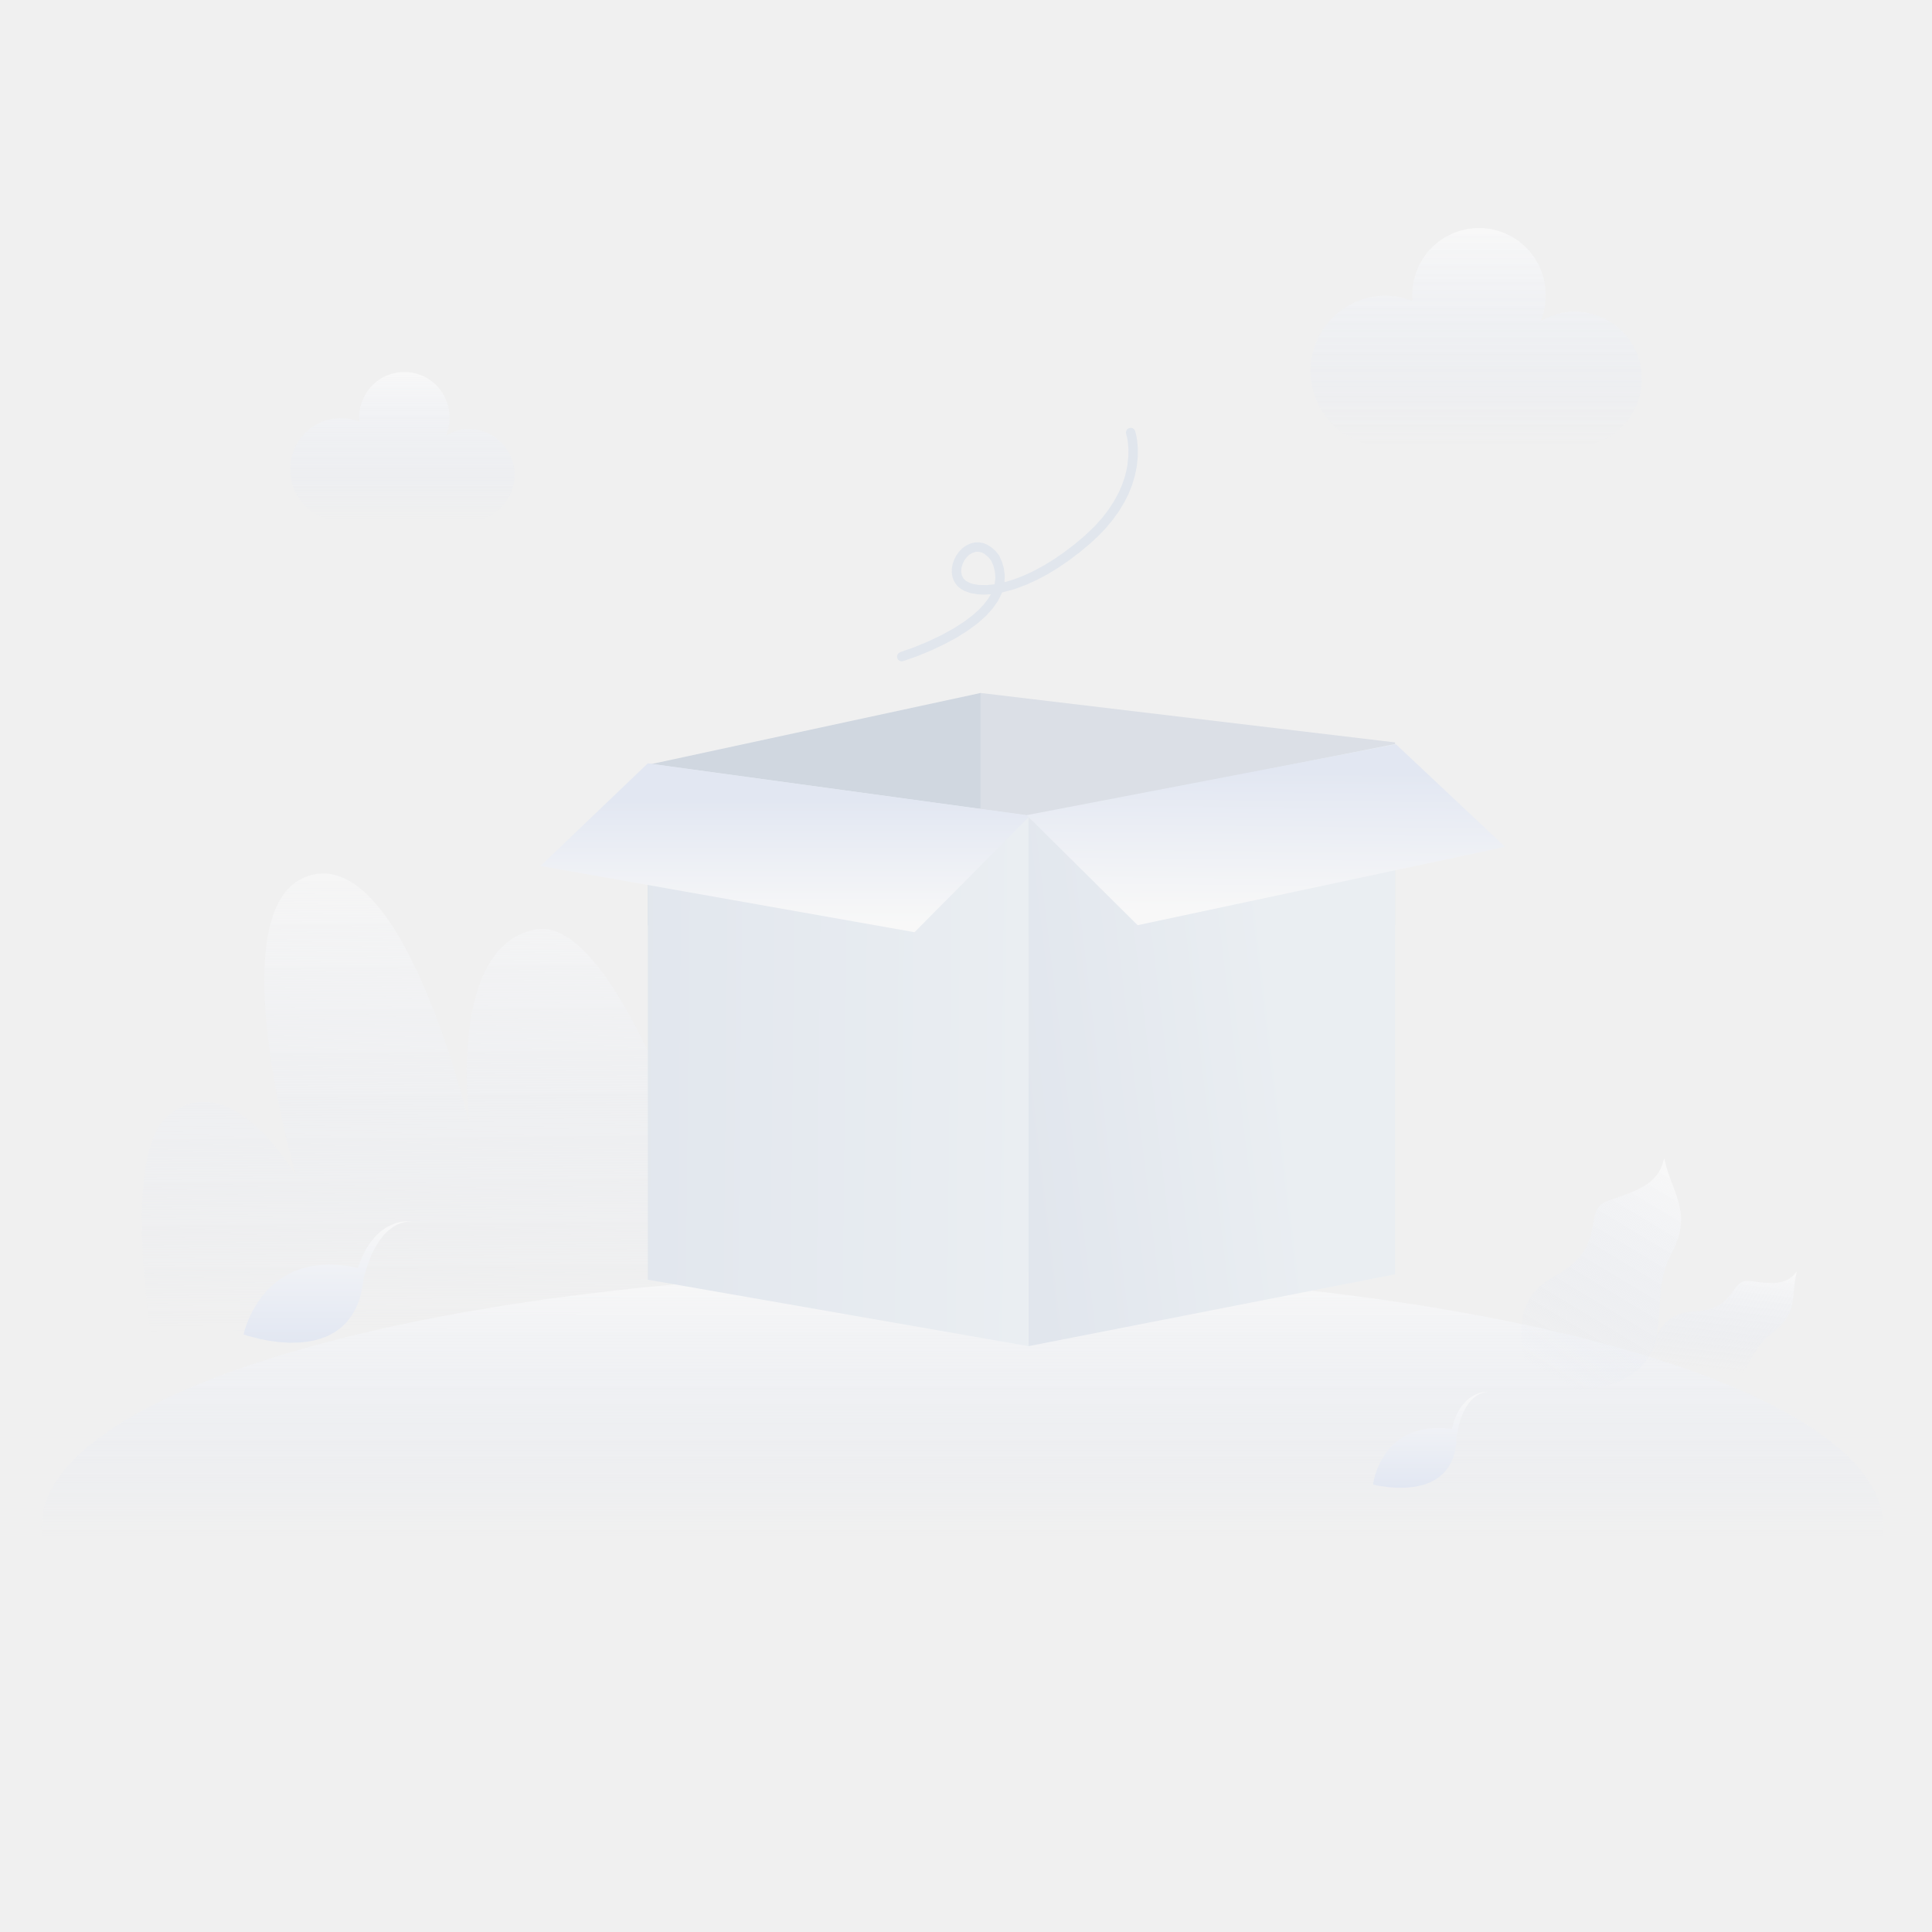
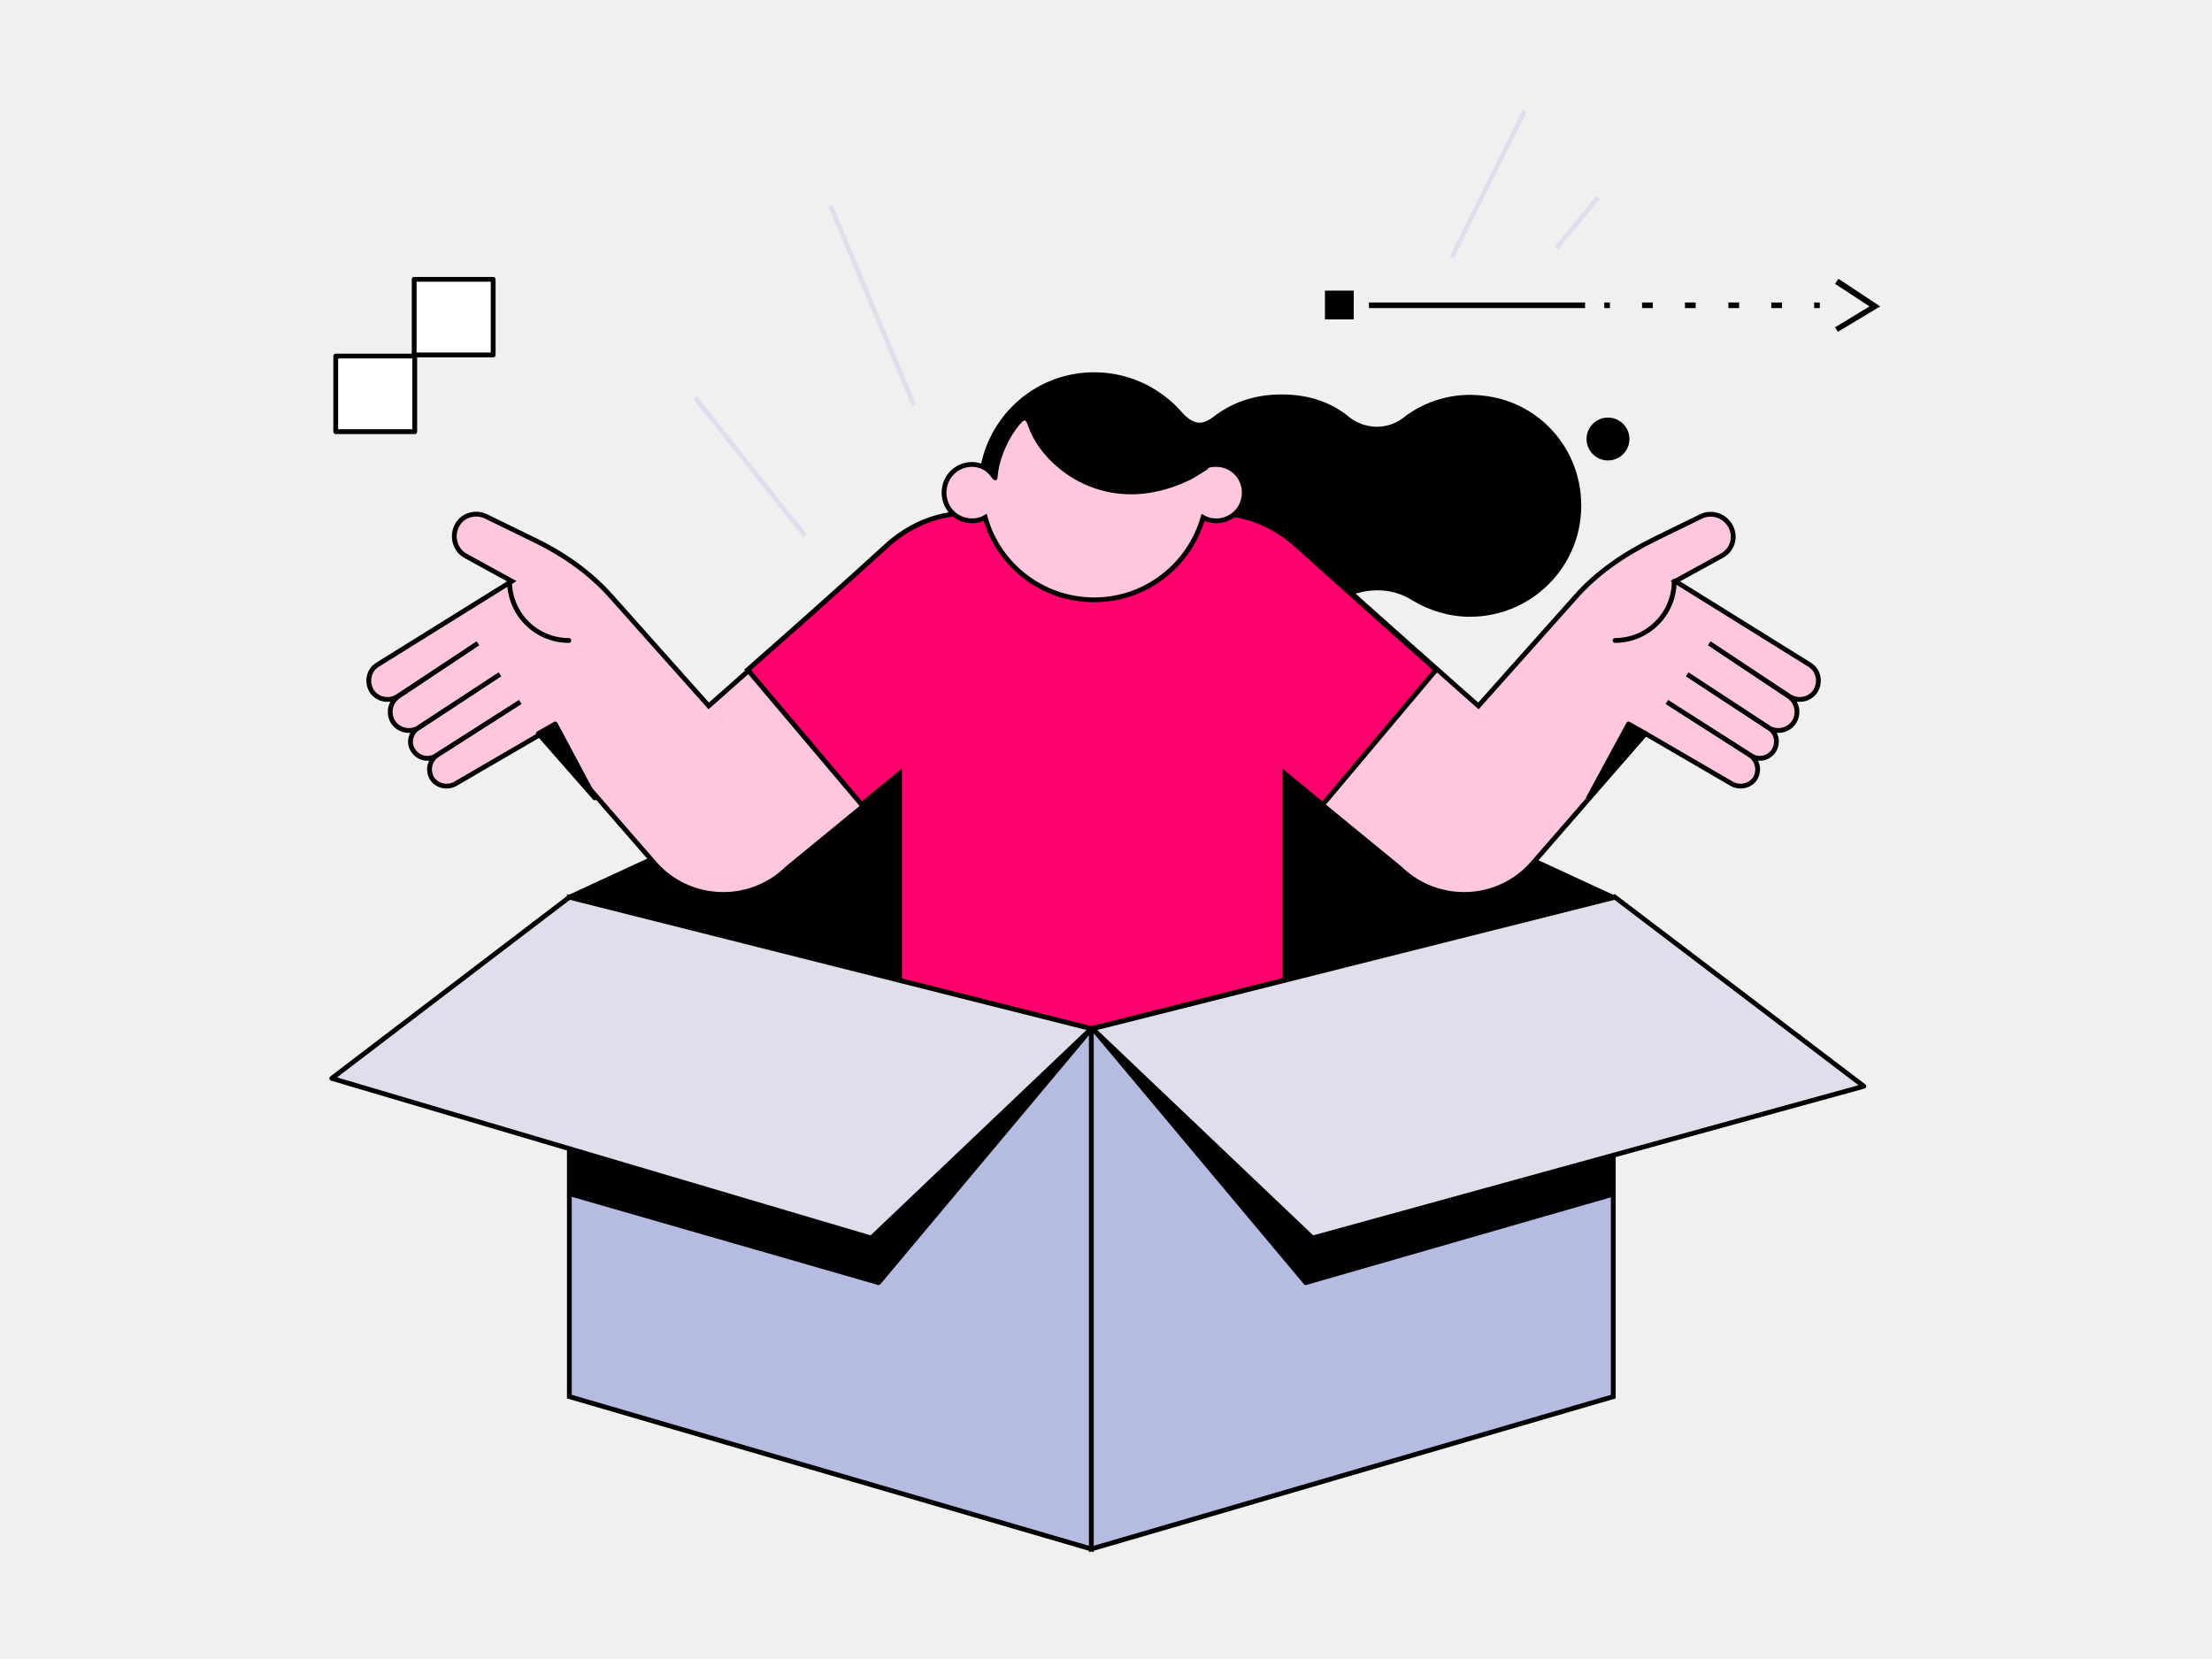
- <svg xmlns="http://www.w3.org/2000/svg" height="1024" node-id="1" sillyvg="true" template-height="1024" template-width="1024" version="1.1" viewBox="0 0 1024 1024" width="1024">
-   <defs node-id="43">
-     <linearGradient gradientUnits="objectBoundingBox" id="linear-gradient" node-id="5" spreadMethod="pad" x1="0.5" x2="0.506" y1="0" y2="0.766">
-       <stop offset="0" stop-color="#f8f8f8" stop-opacity="0.71" />
-       <stop offset="1" stop-color="#e2e7f2" stop-opacity="0" />
-     </linearGradient>
-     <linearGradient gradientUnits="objectBoundingBox" id="linear-gradient-2" node-id="8" spreadMethod="pad" x1="0.5" x2="0.5" y1="0" y2="0.522">
-       <stop offset="0" stop-color="#f8f8f8" />
-       <stop offset="1" stop-color="#e2e7f2" stop-opacity="0" />
-     </linearGradient>
-     <linearGradient gradientUnits="objectBoundingBox" id="linear-gradient-3" node-id="11" spreadMethod="pad" x1="0.765" x2="0.338" y1="-0.019" y2="1.006">
-       <stop offset="0" stop-color="#f8f8f8" />
-       <stop offset="1" stop-color="#e2e7f2" stop-opacity="0" />
-     </linearGradient>
-     <linearGradient gradientUnits="objectBoundingBox" id="linear-gradient-4" node-id="12" spreadMethod="pad" x1="0.765" x2="0.65" y1="-0.019" y2="0.815">
-       <stop offset="0" stop-color="#f8f8f8" />
-       <stop offset="1" stop-color="#e2e7f2" stop-opacity="0" />
-     </linearGradient>
-     <linearGradient gradientUnits="objectBoundingBox" id="linear-gradient-5" node-id="13" spreadMethod="pad" x1="0.694" x2="-0.03" y1="0.463" y2="0.605">
-       <stop offset="0" stop-color="#eaeef2" />
-       <stop offset="1" stop-color="#e1e6ed" />
-     </linearGradient>
-     <linearGradient gradientUnits="objectBoundingBox" id="linear-gradient-6" node-id="16" spreadMethod="pad" x1="1" x2="-0.099" y1="0.471" y2="0.454">
-       <stop offset="0" stop-color="#eaeef2" />
-       <stop offset="1" stop-color="#e1e6ed" />
-     </linearGradient>
-     <linearGradient gradientUnits="objectBoundingBox" id="linear-gradient-7" node-id="17" spreadMethod="pad" x1="0.731" x2="0.731" y1="0.953" y2="0.217">
-       <stop offset="0" stop-color="#f8f8f8" />
-       <stop offset="1" stop-color="#e2e7f2" />
-     </linearGradient>
-     <linearGradient gradientUnits="objectBoundingBox" id="linear-gradient-8" node-id="20" spreadMethod="pad" x1="0.305" x2="0.325" y1="0.937" y2="0.144">
-       <stop offset="0" stop-color="#f8f8f8" />
-       <stop offset="1" stop-color="#e2e7f2" />
-     </linearGradient>
-     <linearGradient gradientUnits="objectBoundingBox" id="linear-gradient-9" node-id="21" spreadMethod="pad" x1="0.5" x2="0.5" y1="0" y2="1">
-       <stop offset="0" stop-color="#f8f8f8" />
-       <stop offset="1" stop-color="#e2e7f2" />
-     </linearGradient>
-     <linearGradient gradientUnits="objectBoundingBox" id="linear-gradient-11" node-id="22" spreadMethod="pad" x1="0.5" x2="0.5" y1="0" y2="1">
-       <stop offset="0" stop-color="#f8f8f8" />
-       <stop offset="1" stop-color="#e2e7f2" stop-opacity="0" />
-     </linearGradient>
-   </defs>
-   <g node-id="104">
-     <path d="M 0.00 0.00 L 1024.00 0.00 L 1024.00 1024.00 L 0.00 1024.00 Z" fill="#ffffff" fill-opacity="0" fill-rule="nonzero" group-id="1" id="矩形_343" node-id="24" stroke="none" target-height="1024" target-width="1024" target-x="0" target-y="0" />
-   </g>
-   <g node-id="105">
-     <g node-id="106">
-       <path d="M 92.78 779.08 L 91.77 774.56 L 89.18 762.17 L 85.65 743.67 L 81.84 720.83 L 80.04 708.43 L 78.39 695.40 L 77.01 682.26 L 75.96 669.15 L 75.32 656.14 L 75.18 643.83 L 75.41 635.69 L 75.93 628.16 L 76.71 621.21 L 77.90 614.31 L 79.41 608.29 L 81.21 603.06 L 82.95 599.24 L 84.89 596.02 L 87.01 593.33 L 89.31 591.12 L 92.63 588.71 L 95.82 586.86 L 98.90 585.51 L 101.90 584.63 L 106.07 583.99 L 110.13 583.98 L 114.11 584.59 L 118.01 585.72 L 121.81 587.29 L 125.54 589.30 L 130.83 592.88 L 135.79 597.01 L 140.39 601.51 L 144.46 606.02 L 148.17 610.58 L 151.14 614.59 L 155.45 620.99 L 156.97 623.51 L 155.83 619.42 L 152.93 608.26 L 149.11 591.70 L 147.13 582.08 L 145.16 571.39 L 143.40 560.41 L 141.90 548.99 L 140.79 537.49 L 140.15 526.17 L 140.04 518.63 L 140.24 511.44 L 140.72 504.59 L 141.59 497.77 L 142.84 491.56 L 144.43 485.90 L 145.99 481.74 L 147.79 478.03 L 149.82 474.72 L 152.08 471.78 L 154.69 469.15 L 157.61 466.97 L 160.86 465.21 L 164.49 463.88 L 168.29 463.13 L 171.95 462.93 L 175.53 463.28 L 179.06 464.16 L 182.45 465.49 L 185.81 467.26 L 189.18 469.49 L 192.56 472.23 L 196.69 476.24 L 200.79 480.89 L 204.88 486.26 L 208.64 491.86 L 212.32 497.90 L 215.91 504.40 L 220.89 514.40 L 225.54 524.81 L 229.83 535.35 L 233.67 545.64 L 237.19 555.80 L 240.18 565.05 L 244.97 581.19 L 247.92 592.23 L 248.93 596.32 L 248.47 592.24 L 247.66 581.39 L 247.39 574.32 L 247.36 565.90 L 247.66 557.17 L 248.43 547.87 L 249.24 541.64 L 250.35 535.49 L 251.75 529.41 L 253.52 523.45 L 255.66 517.87 L 258.17 512.64 L 260.38 508.90 L 262.85 505.50 L 265.57 502.43 L 268.55 499.67 L 271.81 497.28 L 275.41 495.31 L 279.38 493.75 L 283.77 492.60 L 287.31 492.29 L 290.86 492.61 L 294.47 493.58 L 298.20 495.26 L 301.63 497.35 L 305.17 499.99 L 308.81 503.24 L 312.57 507.16 L 317.15 512.61 L 321.81 518.89 L 326.56 526.07 L 330.99 533.42 L 335.41 541.30 L 339.80 549.74 L 346.01 562.62 L 351.95 575.93 L 357.55 589.36 L 362.67 602.40 L 367.46 615.24 L 371.62 626.89 L 378.43 647.16 L 382.77 660.97 L 384.30 666.07 Z" fill="url(#linear-gradient)" fill-rule="nonzero" group-id="2,3" id="路径_63" node-id="26" stroke="none" target-height="316.15" target-width="309.12" target-x="75.18" target-y="462.93" />
-     </g>
-     <g node-id="107">
-       <path d="M 998.23 809.00 L 997.97 813.35 L 997.21 817.69 L 995.95 822.04 L 994.14 826.44 L 991.76 830.91 L 988.76 835.46 L 984.92 840.31 L 980.31 845.24 L 974.86 850.27 L 968.48 855.41 L 961.07 860.66 L 953.88 865.22 L 945.86 869.83 L 936.96 874.48 L 927.10 879.17 L 916.22 883.90 L 903.04 889.10 L 888.55 894.27 L 872.65 899.39 L 855.26 904.46 L 836.87 909.29 L 817.35 913.90 L 796.64 918.29 L 775.89 922.23 L 754.18 925.91 L 731.51 929.31 L 708.81 932.31 L 685.37 935.00 L 661.17 937.37 L 636.96 939.36 L 612.21 941.01 L 586.93 942.32 L 561.64 943.25 L 536.04 943.81 L 510.11 944.00 L 484.19 943.81 L 458.58 943.25 L 433.30 942.32 L 408.01 941.01 L 383.27 939.36 L 359.06 937.37 L 334.86 935.00 L 311.42 932.31 L 288.72 929.31 L 266.04 925.91 L 244.34 922.23 L 223.58 918.29 L 202.88 913.90 L 183.35 909.29 L 164.97 904.46 L 147.58 899.39 L 131.68 894.27 L 117.19 889.10 L 104.01 883.90 L 93.13 879.17 L 83.27 874.48 L 74.36 869.83 L 66.35 865.22 L 59.16 860.66 L 51.75 855.41 L 45.37 850.27 L 39.92 845.24 L 35.31 840.31 L 31.47 835.46 L 28.46 830.91 L 26.09 826.44 L 24.28 822.04 L 23.02 817.69 L 22.26 813.35 L 22.00 809.00 L 22.26 804.65 L 23.02 800.31 L 24.28 795.96 L 26.09 791.56 L 28.46 787.09 L 31.47 782.54 L 35.31 777.69 L 39.92 772.76 L 45.37 767.73 L 51.75 762.59 L 59.16 757.34 L 66.35 752.78 L 74.36 748.17 L 83.27 743.52 L 93.13 738.83 L 104.01 734.10 L 117.19 728.90 L 131.68 723.73 L 147.58 718.61 L 164.97 713.54 L 183.35 708.71 L 202.88 704.10 L 223.58 699.71 L 244.34 695.77 L 266.04 692.09 L 288.72 688.69 L 311.42 685.69 L 334.86 683.00 L 359.06 680.63 L 383.27 678.64 L 408.01 676.99 L 433.30 675.68 L 458.58 674.75 L 484.19 674.19 L 510.11 674.00 L 536.04 674.19 L 561.64 674.75 L 586.93 675.68 L 612.21 676.99 L 636.96 678.64 L 661.17 680.63 L 685.37 683.00 L 708.81 685.69 L 731.51 688.69 L 754.18 692.09 L 775.89 695.77 L 796.64 699.71 L 817.35 704.10 L 836.88 708.71 L 855.26 713.54 L 872.65 718.61 L 888.55 723.73 L 903.04 728.90 L 916.22 734.10 L 927.10 738.83 L 936.96 743.52 L 945.86 748.17 L 953.88 752.78 L 961.07 757.34 L 968.48 762.59 L 974.86 767.73 L 980.31 772.76 L 984.92 777.69 L 988.76 782.54 L 991.76 787.09 L 994.14 791.56 L 995.95 795.96 L 997.21 800.31 L 997.97 804.65 L 998.23 809.00 Z" fill="url(#linear-gradient-2)" fill-rule="nonzero" group-id="2,4" id="椭圆_16" node-id="27" stroke="none" target-height="270" target-width="976.23" target-x="22" target-y="674" />
-     </g>
-     <g node-id="108">
-       <path d="M 823.18 676.92 L 828.19 673.96 L 832.09 671.17 L 835.05 668.53 L 837.70 665.58 L 839.70 662.81 L 841.12 660.18 L 842.73 656.07 L 843.68 652.31 L 844.97 645.39 L 845.51 643.32 L 846.28 641.49 L 847.27 639.85 L 848.55 638.46 L 850.36 637.22 L 852.84 636.15 L 858.68 634.19 L 863.73 632.33 L 868.44 630.26 L 872.37 628.04 L 874.74 626.31 L 876.78 624.38 L 878.54 622.23 L 879.98 619.86 L 881.15 617.09 L 882.04 613.85 L 883.42 619.20 L 885.05 624.06 L 888.48 633.30 L 889.87 637.86 L 890.78 642.51 L 891.04 645.66 L 890.93 649.02 L 890.41 652.62 L 889.51 656.15 L 888.01 660.11 L 885.84 664.57 L 884.04 668.30 L 882.65 672.00 L 881.63 675.69 L 880.58 681.31 L 879.98 686.88 L 879.30 697.86 L 878.83 703.21 L 878.03 708.34 L 877.21 711.67 L 876.06 714.89 L 874.58 718.02 L 872.75 720.95 L 870.38 723.81 L 867.40 726.62 L 864.06 729.06 L 860.50 731.08 L 856.73 732.70 L 852.81 733.98 L 848.83 734.95 L 844.80 735.62 L 838.76 736.18 L 833.05 736.29 L 827.54 736.06 L 822.90 735.64 L 815.76 734.57 L 813.07 734.01 L 812.00 731.72 L 809.64 725.58 L 808.41 721.55 L 807.27 716.74 L 806.48 711.71 L 806.16 706.32 L 806.29 702.70 L 806.76 699.09 L 807.60 695.46 L 808.83 691.97 L 810.57 688.58 L 812.84 685.28 L 815.54 682.33 L 818.95 679.54 L 823.18 676.92 Z" fill="url(#linear-gradient-3)" fill-rule="nonzero" group-id="2,5" id="路径_61" node-id="28" stroke="none" target-height="122.44" target-width="84.88" target-x="806.16" target-y="613.85" />
-     </g>
-     <g node-id="109">
-       <path d="M 897.16 695.16 L 901.13 694.84 L 904.37 694.29 L 906.98 693.56 L 909.50 692.54 L 911.56 691.43 L 913.23 690.24 L 915.45 688.20 L 917.16 686.17 L 920.03 682.29 L 921.49 680.71 L 923.11 679.58 L 924.31 679.11 L 925.80 678.89 L 927.65 678.97 L 933.19 679.67 L 937.83 680.02 L 940.82 679.98 L 943.50 679.61 L 945.91 678.93 L 948.14 677.85 L 950.27 676.24 L 952.32 674.02 L 951.42 678.64 L 950.93 682.92 L 950.53 687.13 L 949.92 691.14 L 949.28 693.72 L 948.28 696.30 L 946.89 698.88 L 945.16 701.24 L 942.72 703.73 L 939.42 706.37 L 936.79 708.50 L 934.50 710.77 L 932.53 713.18 L 929.91 717.04 L 927.61 720.98 L 925.39 724.92 L 923.13 728.63 L 921.48 730.97 L 919.63 733.10 L 917.59 735.02 L 915.32 736.64 L 912.63 737.98 L 909.45 739.02 L 906.10 739.57 L 902.75 739.68 L 899.38 739.35 L 894.42 738.26 L 889.74 736.63 L 885.32 734.61 L 881.57 732.56 L 875.91 728.87 L 873.79 727.25 L 873.85 724.93 L 874.04 722.53 L 874.50 719.12 L 875.25 715.52 L 876.45 711.52 L 878.12 707.61 L 880.41 703.85 L 882.27 701.58 L 884.48 699.58 L 887.07 697.82 L 889.90 696.51 L 893.23 695.61 L 897.16 695.16 Z" fill="url(#linear-gradient-4)" fill-rule="nonzero" group-id="2,6" id="路径_62" node-id="29" stroke="none" target-height="65.66" target-width="78.53" target-x="873.79" target-y="674.02" />
-     </g>
-     <g node-id="110">
-       <g node-id="116">
-         <path d="M 519.74 367.29 L 519.74 496.31 L 739.41 490.37 L 739.41 393.49 Z" fill="#dbdfe6" fill-rule="nonzero" group-id="2,7,13" id="路径_107" node-id="31" stroke="none" target-height="129.02" target-width="219.67" target-x="519.74" target-y="367.29" />
-       </g>
-       <g node-id="117">
-         <path d="M 519.74 367.29 L 519.74 496.31 L 343.34 490.37 L 343.34 405.37 Z" fill="#d0d7e0" fill-rule="nonzero" group-id="2,7,14" id="路径_108" node-id="32" stroke="none" target-height="129.02" target-width="176.4" target-x="343.34" target-y="367.29" />
-       </g>
-       <g node-id="118">
-         <path d="M 545.15 432.91 L 545.15 713.48 L 739.41 675.42 L 739.41 394.35 Z" fill="url(#linear-gradient-5)" fill-rule="nonzero" group-id="2,7,15" id="路径_103" node-id="33" stroke="none" target-height="319.13" target-width="194.26" target-x="545.15" target-y="394.35" />
-       </g>
-       <g node-id="119">
-         <path d="M 545.14 713.48 L 343.34 678.26 L 343.34 404.61 L 545.14 432.29 Z" fill="url(#linear-gradient-6)" fill-rule="nonzero" group-id="2,7,16" id="路径_104" node-id="34" stroke="none" target-height="308.87" target-width="201.8" target-x="343.34" target-y="404.61" />
-       </g>
-       <g node-id="120">
-         <path d="M 343.34 404.61 L 286.49 458.99 L 484.71 494.09 L 546.01 432.30 Z" fill="url(#linear-gradient-7)" fill-rule="nonzero" group-id="2,7,17" id="路径_105" node-id="35" stroke="none" target-height="89.48" target-width="259.52" target-x="286.49" target-y="404.61" />
-       </g>
-       <path d="M 602.98 490.37 L 797.74 448.85 L 739.90 394.48 L 544.16 432.04 Z" fill="url(#linear-gradient-8)" fill-rule="nonzero" group-id="2,7,18" id="路径_106" node-id="36" stroke="none" target-height="95.89" target-width="253.58" target-x="544.16" target-y="394.48" />
-     </g>
-     <g node-id="111">
-       <path d="M 129.08 707.29 L 131.61 708.10 L 138.33 709.82 L 142.71 710.64 L 147.91 711.33 L 153.31 711.67 L 159.05 711.54 L 162.88 711.14 L 166.66 710.42 L 170.41 709.36 L 174.02 707.93 L 177.44 706.04 L 180.70 703.69 L 183.59 700.92 L 186.22 697.52 L 188.58 693.42 L 189.96 690.21 L 191.13 686.52 L 192.07 682.30 L 192.74 677.46 L 194.70 670.76 L 196.72 665.44 L 198.77 661.30 L 201.25 657.36 L 203.60 654.39 L 205.82 652.22 L 208.32 650.33 L 210.55 649.03 L 212.53 648.22 L 215.51 647.46 L 217.55 647.29 L 219.53 647.42 L 217.33 647.21 L 215.04 647.27 L 211.74 647.78 L 209.49 648.39 L 207.01 649.41 L 204.26 650.90 L 201.74 652.69 L 199.12 655.14 L 196.41 658.36 L 194.11 661.86 L 191.86 666.33 L 189.70 671.96 L 184.11 670.94 L 179.05 670.37 L 174.45 670.19 L 170.27 670.38 L 164.66 671.15 L 159.71 672.39 L 155.37 674.05 L 151.22 676.18 L 147.59 678.55 L 144.42 681.14 L 141.49 684.03 L 138.99 686.93 L 136.87 689.84 L 134.13 694.35 L 132.17 698.32 L 130.64 702.10 L 129.76 704.74 L 129.08 707.29 Z" fill="url(#linear-gradient-9)" fill-rule="nonzero" group-id="2,8" id="路径_109" node-id="37" stroke="none" target-height="64.46" target-width="90.45" target-x="129.08" target-y="647.21" />
-     </g>
-     <g node-id="112">
-       <path d="M 727.73 786.84 L 730.16 787.38 L 736.45 788.29 L 740.46 788.55 L 745.06 788.51 L 749.73 788.03 L 754.45 786.97 L 757.50 785.89 L 760.38 784.44 L 763.10 782.60 L 765.51 780.40 L 767.64 777.67 L 769.48 774.35 L 770.49 771.74 L 771.28 768.71 L 771.81 765.20 L 772.05 761.14 L 773.05 756.15 L 774.18 752.16 L 775.40 749.02 L 776.95 746.01 L 778.46 743.70 L 779.94 741.98 L 782.42 739.86 L 784.56 738.65 L 786.68 737.92 L 788.15 737.66 L 789.59 737.63 L 787.98 737.62 L 786.32 737.81 L 783.95 738.39 L 781.51 739.38 L 778.72 741.13 L 777.00 742.59 L 775.26 744.54 L 773.50 747.04 L 772.05 749.73 L 770.70 753.12 L 769.49 757.34 L 764.68 756.93 L 760.41 756.90 L 756.63 757.21 L 753.29 757.82 L 748.85 759.14 L 745.08 760.81 L 741.88 762.80 L 738.94 765.18 L 736.48 767.66 L 734.45 770.24 L 731.91 774.35 L 730.16 778.10 L 728.88 781.73 L 728.20 784.31 L 727.73 786.84 Z" fill="url(#linear-gradient-9)" fill-rule="nonzero" group-id="2,9" id="路径_110" node-id="38" stroke="none" target-height="50.93" target-width="61.86" target-x="727.73" target-y="737.62" />
-     </g>
-     <g node-id="113">
-       <path d="M 585.94 280.10 L 582.14 284.07 L 578.11 287.81 L 572.44 292.58 L 566.55 297.04 L 560.43 301.21 L 555.15 304.41 L 549.72 307.29 L 544.11 309.87 L 537.69 312.26 L 531.09 314.04 L 530.72 314.98 L 528.83 318.67 L 526.21 322.43 L 522.76 326.28 L 518.34 330.25 L 512.80 334.31 L 507.01 337.97 L 500.96 341.23 L 493.69 344.68 L 486.26 347.75 L 478.66 350.42 L 477.67 350.52 L 476.76 350.24 L 476.02 349.64 L 475.54 348.77 L 475.44 347.77 L 475.72 346.86 L 476.32 346.12 L 477.20 345.64 L 477.20 345.64 L 484.54 343.04 L 491.73 340.08 L 498.76 336.74 L 505.36 333.13 L 510.89 329.58 L 515.47 326.12 L 518.76 323.19 L 521.43 320.36 L 523.55 317.62 L 525.19 314.97 L 521.60 315.16 L 518.01 314.99 L 514.25 314.31 L 511.19 313.20 L 509.36 312.16 L 507.85 310.96 L 506.62 309.58 L 505.53 307.74 L 504.81 305.74 L 504.46 303.54 L 504.49 301.30 L 504.91 298.99 L 505.74 296.57 L 506.89 294.36 L 508.33 292.37 L 510.08 290.59 L 512.13 289.10 L 514.37 288.07 L 516.84 287.48 L 519.10 287.46 L 521.26 287.88 L 523.35 288.73 L 525.63 290.23 L 527.63 292.02 L 529.37 294.13 L 529.57 294.46 L 531.09 297.80 L 532.08 301.31 L 532.53 304.92 L 532.42 308.59 L 537.36 307.10 L 542.17 305.26 L 547.43 302.85 L 552.86 299.95 L 558.47 296.52 L 563.88 292.80 L 569.33 288.65 L 574.81 284.05 L 580.01 279.10 L 584.23 274.43 L 587.59 270.04 L 590.60 265.37 L 592.92 261.10 L 594.63 257.19 L 596.03 253.12 L 596.99 249.58 L 597.57 246.50 L 598.06 241.68 L 598.08 237.86 L 597.79 234.39 L 597.42 232.15 L 596.90 230.05 L 596.77 229.06 L 597.02 228.14 L 597.59 227.38 L 598.46 226.87 L 599.45 226.74 L 600.37 226.99 L 601.13 227.57 L 601.63 228.43 L 602.29 230.99 L 602.73 233.58 L 603.07 237.52 L 603.06 241.85 L 602.51 247.26 L 601.48 252.23 L 600.04 257.04 L 598.19 261.70 L 595.91 266.24 L 592.94 271.12 L 589.62 275.73 L 585.94 280.10 Z M 512.42 295.27 L 511.24 296.83 L 510.33 298.56 L 509.61 300.85 L 509.43 302.96 L 509.78 304.94 L 510.63 306.59 L 511.86 307.80 L 513.68 308.83 L 515.83 309.55 L 518.53 310.01 L 522.87 310.12 L 527.18 309.68 L 527.56 306.40 L 527.35 303.14 L 526.57 299.96 L 525.23 296.94 L 523.76 295.23 L 521.93 293.69 L 520.54 292.91 L 519.05 292.50 L 517.41 292.44 L 515.51 292.99 L 513.87 293.92 L 512.42 295.27 Z" fill="#e1e6ed" fill-rule="nonzero" group-id="2,10" id="路径_77" node-id="39" stroke="none" target-height="123.78" target-width="127.63" target-x="475.44" target-y="226.74" />
-     </g>
-     <g node-id="114">
-       <path d="M 733.95 236.65 L 729.85 236.37 L 725.94 235.72 L 722.19 234.70 L 718.59 233.33 L 715.12 231.60 L 711.89 229.59 L 708.88 227.30 L 706.08 224.71 L 703.54 221.87 L 701.29 218.83 L 699.34 215.57 L 697.67 212.07 L 696.35 208.45 L 695.39 204.68 L 694.80 200.76 L 694.59 196.65 L 694.80 192.55 L 695.39 188.62 L 696.35 184.86 L 697.67 181.24 L 699.34 177.74 L 701.29 174.48 L 703.54 171.43 L 706.08 168.59 L 708.88 166.01 L 711.89 163.71 L 715.12 161.71 L 718.59 159.98 L 722.19 158.61 L 725.94 157.59 L 729.85 156.94 L 733.95 156.66 L 738.97 156.98 L 743.85 157.93 L 748.62 159.51 L 748.51 156.66 L 748.72 152.42 L 749.39 148.34 L 750.54 144.38 L 752.14 140.58 L 754.15 137.03 L 756.58 133.71 L 759.38 130.68 L 762.53 128.00 L 766.06 125.64 L 769.85 123.73 L 773.74 122.31 L 777.75 121.36 L 781.84 120.89 L 785.92 120.89 L 790.02 121.36 L 794.02 122.31 L 797.91 123.73 L 801.70 125.64 L 805.23 128.00 L 808.38 130.68 L 811.18 133.71 L 813.61 137.03 L 815.62 140.58 L 817.22 144.38 L 818.37 148.34 L 819.05 152.42 L 819.25 156.66 L 818.96 161.29 L 818.09 165.78 L 816.64 170.19 L 819.46 168.64 L 822.37 167.37 L 825.39 166.37 L 828.50 165.66 L 831.65 165.22 L 834.86 165.08 L 839.73 165.47 L 844.32 166.44 L 848.66 168.00 L 852.78 170.11 L 856.52 172.66 L 859.92 175.69 L 862.91 179.13 L 865.43 182.89 L 867.49 187.03 L 869.00 191.39 L 869.93 195.99 L 870.26 200.86 L 869.93 205.74 L 869.00 210.34 L 867.49 214.70 L 865.43 218.84 L 862.91 222.60 L 859.92 226.04 L 856.52 229.07 L 852.78 231.62 L 848.66 233.73 L 844.32 235.29 L 839.73 236.26 L 834.86 236.65 Z" fill="url(#linear-gradient-11)" fill-rule="nonzero" group-id="2,11" id="联合_69" node-id="40" stroke="none" target-height="115.76" target-width="175.67" target-x="694.59" target-y="120.89" />
-     </g>
-     <path d="M 180.53 276.15 L 176.85 275.89 L 173.39 275.17 L 170.11 274.00 L 167.01 272.41 L 164.18 270.47 L 161.61 268.15 L 159.34 265.53 L 157.44 262.65 L 155.87 259.48 L 154.73 256.14 L 154.02 252.61 L 153.77 248.86 L 154.02 245.11 L 154.73 241.58 L 155.87 238.23 L 157.44 235.06 L 159.34 232.18 L 161.61 229.56 L 164.18 227.25 L 167.01 225.30 L 170.11 223.71 L 173.39 222.54 L 176.85 221.83 L 180.53 221.57 L 183.93 221.78 L 187.23 222.43 L 190.46 223.51 L 190.38 221.57 L 190.50 218.68 L 190.95 215.90 L 191.72 213.21 L 192.79 210.63 L 194.15 208.21 L 195.79 205.94 L 197.68 203.88 L 199.82 202.05 L 202.22 200.44 L 204.79 199.14 L 207.43 198.17 L 210.16 197.52 L 212.94 197.20 L 215.71 197.20 L 218.49 197.52 L 221.22 198.17 L 223.86 199.14 L 226.43 200.44 L 228.83 202.05 L 230.96 203.88 L 232.86 205.94 L 234.50 208.21 L 235.86 210.63 L 236.93 213.21 L 237.70 215.90 L 238.15 218.68 L 238.27 221.57 L 238.07 224.72 L 237.48 227.79 L 236.50 230.80 L 239.38 229.29 L 242.42 228.20 L 245.58 227.53 L 248.83 227.31 L 252.13 227.61 L 255.24 228.29 L 258.17 229.37 L 260.95 230.82 L 263.48 232.57 L 265.78 234.64 L 267.80 236.97 L 269.50 239.54 L 270.89 242.34 L 271.91 245.30 L 272.53 248.42 L 272.76 251.73 L 272.53 255.04 L 271.91 258.16 L 270.89 261.12 L 269.50 263.92 L 267.80 266.49 L 265.78 268.82 L 263.48 270.89 L 260.95 272.64 L 258.17 274.09 L 255.24 275.17 L 252.13 275.85 L 248.83 276.15 Z" fill="url(#linear-gradient-11)" fill-rule="nonzero" group-id="2,12" id="联合_70" node-id="41" stroke="none" target-height="78.95" target-width="118.99" target-x="153.77" target-y="197.2" />
-   </g>
+ <svg xmlns="http://www.w3.org/2000/svg" viewBox="0 0 400 300" fill="none">
+   <path d="m102.958 162.245 94.388-43.571 94.286 43.571-94.286 23.776-94.388-23.776Z" fill="#000" stroke="#000" stroke-width=".87" stroke-miterlimit="10" stroke-linecap="round" stroke-linejoin="round" />
+   <path d="M231.735 71.326c-5.612 0-9.592 1.94-12.347 4.082-2.857 2.143-4.286.714-6.939-2.143-3.367-3.571-11.53-2.347-17.041-1.734-9.387 1.02-16.734 8.265-17.755 17.653-1.326 12.142 8.164 22.347 20 22.347 3.776 0 7.347-1.021 10.408-2.96 4.082-2.449 9.082-2.347 13.164.102 2.551 1.531 6.02 2.756 10.51 2.756s7.959-1.225 10.51-2.756c4.082-2.449 9.184-2.653 13.163-.102 3.062 1.837 6.633 2.96 10.409 2.96 11.836 0 21.326-10.205 20-22.347-1.021-9.388-8.368-16.735-17.756-17.653a19.595 19.595 0 0 0-14.387 4.081c-2.857 2.143-6.735 2.041-9.592-.102-2.755-2.347-6.735-4.184-12.347-4.184ZM290.715 83.265a3.878 3.878 0 1 0 0-7.755 3.878 3.878 0 0 0 0 7.755Z" fill="#000" />
+   <path d="M74.999 64.388H60.713V78.06h14.286V64.387ZM89.182 50.51H74.897v13.673h14.285V50.51Z" fill="#fff" stroke="#000" stroke-width=".87" stroke-miterlimit="10" stroke-linecap="round" stroke-linejoin="round" />
+   <path d="M244.798 52.55h-5.204v5.205h5.204V52.55ZM286.632 54.695h-39.081v1.02h39.081v-1.02ZM291.123 54.696h-1.02v1.02h1.02v-1.02ZM322.245 55.715h-1.939v-1.02h1.939v1.02Zm-7.755 0h-1.939v-1.02h1.939v1.02Zm-7.858 0h-1.938v-1.02h1.938v1.02Zm-7.755 0h-1.939v-1.02h1.939v1.02ZM329.079 54.695h-1.02v1.02h1.02v-1.02ZM332.348 60.001l-.51-.816 6.224-3.776-6.224-4.081.612-.919 7.551 5-7.653 4.592Z" fill="#000" />
+   <path d="m281.428 44.898 7.551-9.183M275.714 20l-13.163 26.53M125.716 71.938l19.898 25M150.203 37.245l15.102 36.122" stroke="#DEDFEA" stroke-width=".87" stroke-miterlimit="10" />
+   <path d="m200.408 200.919 19.388 6.123h12.449v-67.143l20.918 17.143c6.837 6.632 17.857 6.224 24.082-1.021l20.306-23.367 15.612 9.082c1.429.816 3.265.408 4.184-.919.918-1.428.51-3.367-.918-4.285l-15-9.592 15.204 9.694c1.326.918 3.163.51 4.081-.817.919-1.428.612-3.265-.816-4.183l-14.796-9.694 14.592 9.592c1.53 1.02 3.673.612 4.694-.919 1.02-1.53.612-3.673-.919-4.694l-14.387-9.592 14.489 9.592c1.531 1.021 3.674.613 4.694-.918 1.021-1.633.613-3.776-1.02-4.796l-24.286-15.102 8.367-4.592c1.939-1.02 2.654-3.367 1.633-5.306-1.02-1.939-3.367-2.755-5.306-1.837l-8.163 3.98c-6.021 2.959-10.817 6.326-14.592 10.612l-17.551 19.694s-22.449-19.796-32.245-28.775c-4.082-3.776-9.286-6.123-14.796-6.02l-22.959.611h1.122-1.428 1.122l-22.959-.612c-5.51-.102-10.714 2.245-14.796 6.02-9.796 8.98-32.245 28.776-32.245 28.776l-17.551-19.694c-3.775-4.286-8.571-7.755-14.592-10.612l-8.163-3.98c-1.939-.918-4.388-.204-5.306 1.837-.918 1.939-.204 4.286 1.632 5.306l8.368 4.592-24.286 15.102c-1.632 1.02-2.04 3.163-1.02 4.796 1.02 1.531 3.163 1.939 4.694.918l14.49-9.592-14.388 9.592c-1.53 1.021-1.94 3.164-.919 4.694 1.02 1.531 3.164 1.939 4.694.919l14.592-9.592-14.796 9.694c-1.428.918-1.837 2.857-.816 4.183.918 1.327 2.755 1.735 4.081.817l15.205-9.694-15 9.592c-1.43.918-1.837 2.857-.919 4.285.919 1.327 2.755 1.735 4.184.919l15.612-9.082 20.306 23.367c6.225 7.245 17.347 7.653 24.082 1.021l20.918-17.143v67.143h12.449l19.388-6.123h5.306Z" fill="#FFC7DE" stroke="#000" stroke-width=".87" stroke-miterlimit="10" />
+   <path d="M259.693 121.123c-7.449-6.633-18.673-16.633-24.898-22.245-4.082-3.775-9.286-6.122-14.796-6.02l-22.959.612h1.122-1.428 1.122l-22.959-.612c-5.51-.102-10.714 2.245-14.796 6.02-6.224 5.714-17.449 15.714-24.898 22.245l20.612 24.388 6.837-5.612v67.142h12.449l19.388-6.122h6.02l19.388 6.122h12.449v-67.142l6.837 5.612 20.51-24.388Z" fill="#FF006C" stroke="#000" stroke-width=".87" stroke-miterlimit="10" />
+   <path d="M292.041 115.817c5.918 0 10.714-4.796 10.714-10.714" stroke="#000" stroke-width=".87" stroke-miterlimit="10" stroke-linecap="round" stroke-linejoin="round" />
+   <path d="m297.552 132.653-3.061-1.734-7.245 13.367 10.306-11.633Z" fill="#000" stroke="#000" stroke-width=".87" stroke-miterlimit="10" stroke-linecap="round" stroke-linejoin="round" />
+   <path d="M102.859 115.817c-5.919 0-10.715-4.796-10.715-10.715" stroke="#000" stroke-width=".87" stroke-miterlimit="10" stroke-linecap="round" stroke-linejoin="round" />
+   <path d="m97.347 132.653 3.061-1.735 7.143 13.368-10.204-11.633Z" fill="#000" stroke="#000" stroke-width=".87" stroke-miterlimit="10" stroke-linecap="round" stroke-linejoin="round" />
+   <path d="M219.897 83.98c-.714 0-1.326.103-1.938.409-1.735-9.49-10.102-16.633-20.102-16.633s-18.266 7.143-20.102 16.633c-.613-.204-1.225-.408-1.939-.408-2.857 0-5.102 2.245-5.102 5.102s2.245 5.102 5.102 5.102c.816 0 1.633-.204 2.347-.613 2.347 8.572 10.306 14.898 19.694 14.898 9.387 0 17.245-6.326 19.694-14.898.714.409 1.53.613 2.346.613 2.858 0 5.103-2.245 5.103-5.102 0-2.858-2.245-5.102-5.103-5.102Z" fill="#FFC7DE" stroke="#000" stroke-width=".87" stroke-miterlimit="10" />
+   <path d="M197.855 67.755s-15.612-.612-20.306 17.041c.714.306 1.326.919 1.837 1.633.51.714 1.02.51 1.02-.306.408-4.592 3.265-8.776 4.49-9.898.714-.612.816.408 1.224 1.326 2.653 7.041 14.082 16.53 29.184 9.184.816-.408 3.163-1.939 3.163-1.939-4.694-17.653-20.306-17.04-20.306-17.04h-.306Z" fill="#000" />
+   <path d="M102.958 162.246v90.306l94.388 27.551v-94.082l-94.388-23.775ZM291.733 162.246v90.306l-94.387 27.551v-94.082l94.387-23.775Z" fill="#B6BBE2" stroke="#000" stroke-width=".87" stroke-miterlimit="10" />
+   <path d="m103.469 170.715.102 45.306 55.306 15.918 38.469-45.918-93.877-15.306ZM291.43 170.715v45.306l-55.306 15.918-38.47-45.918 93.776-15.306Z" fill="#000" stroke="#000" stroke-width=".87" stroke-miterlimit="10" stroke-linecap="round" stroke-linejoin="round" />
+   <path d="m292.042 162.246 45 34.183-99.694 27.449-39.796-37.857 94.49-23.775ZM102.959 162.246 60 195.001l97.551 28.877 39.796-37.857-94.388-23.775Z" fill="#DEDFEA" stroke="#000" stroke-width=".87" stroke-miterlimit="10" stroke-linecap="round" stroke-linejoin="round" />
</svg>
